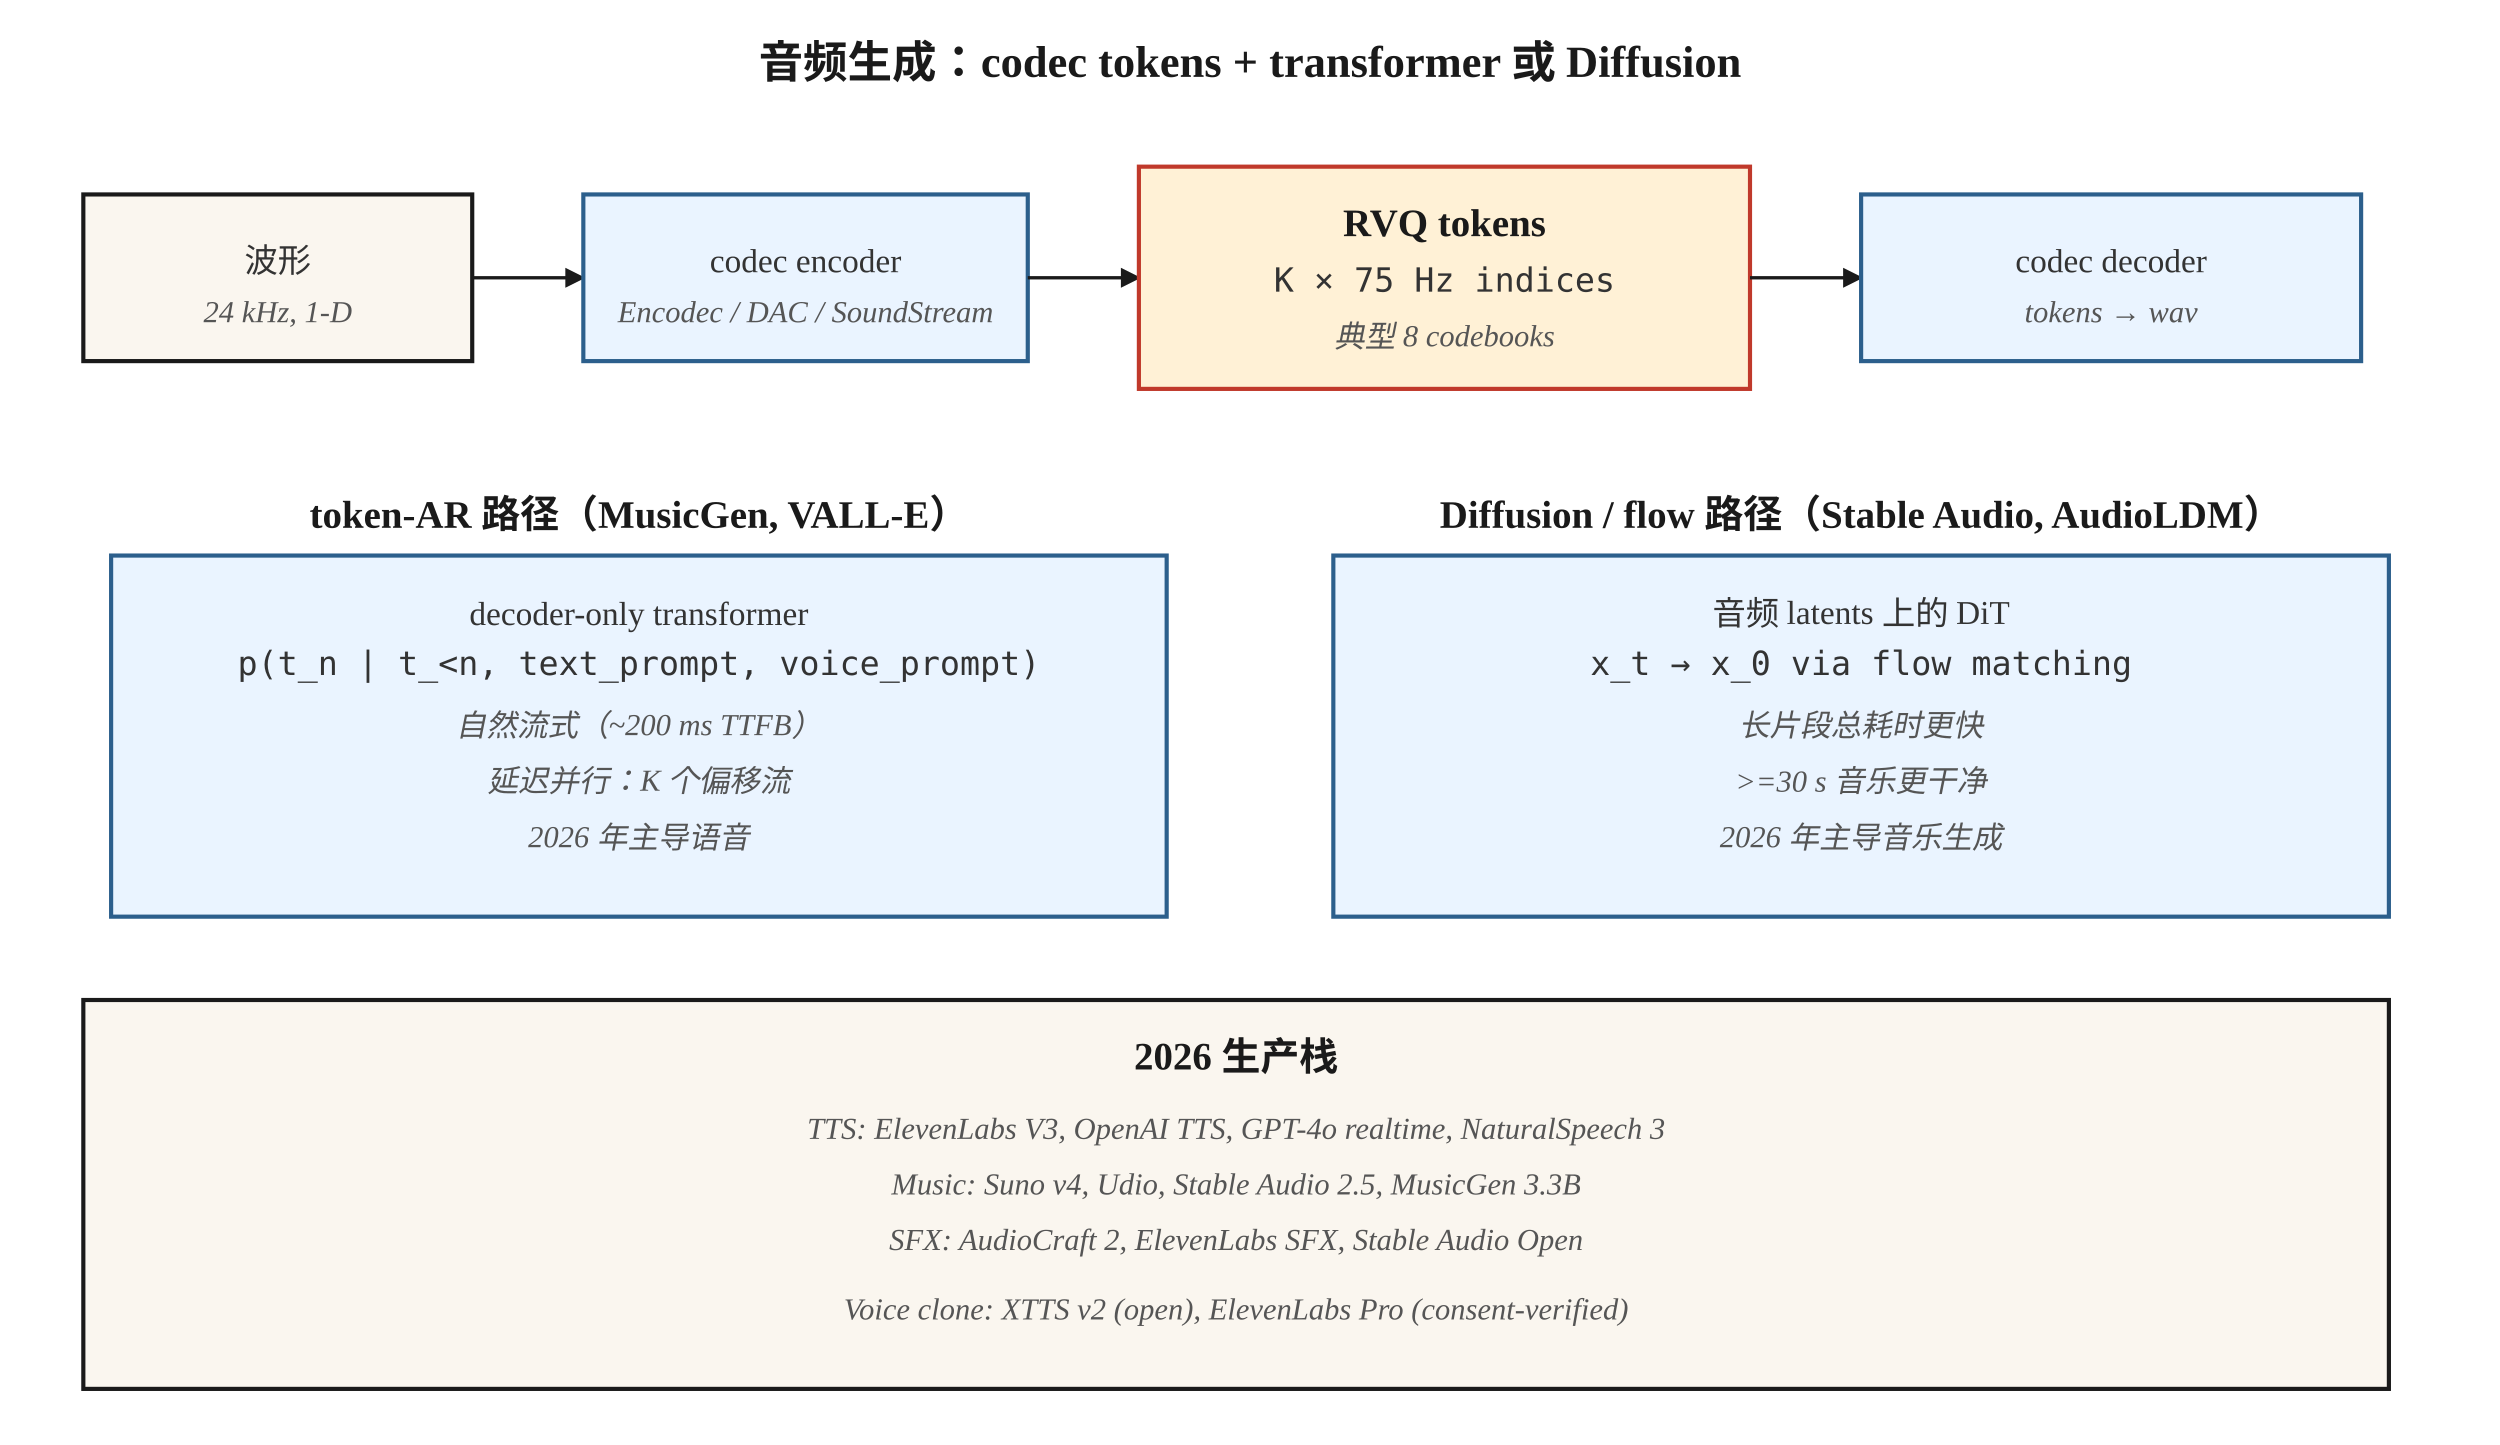
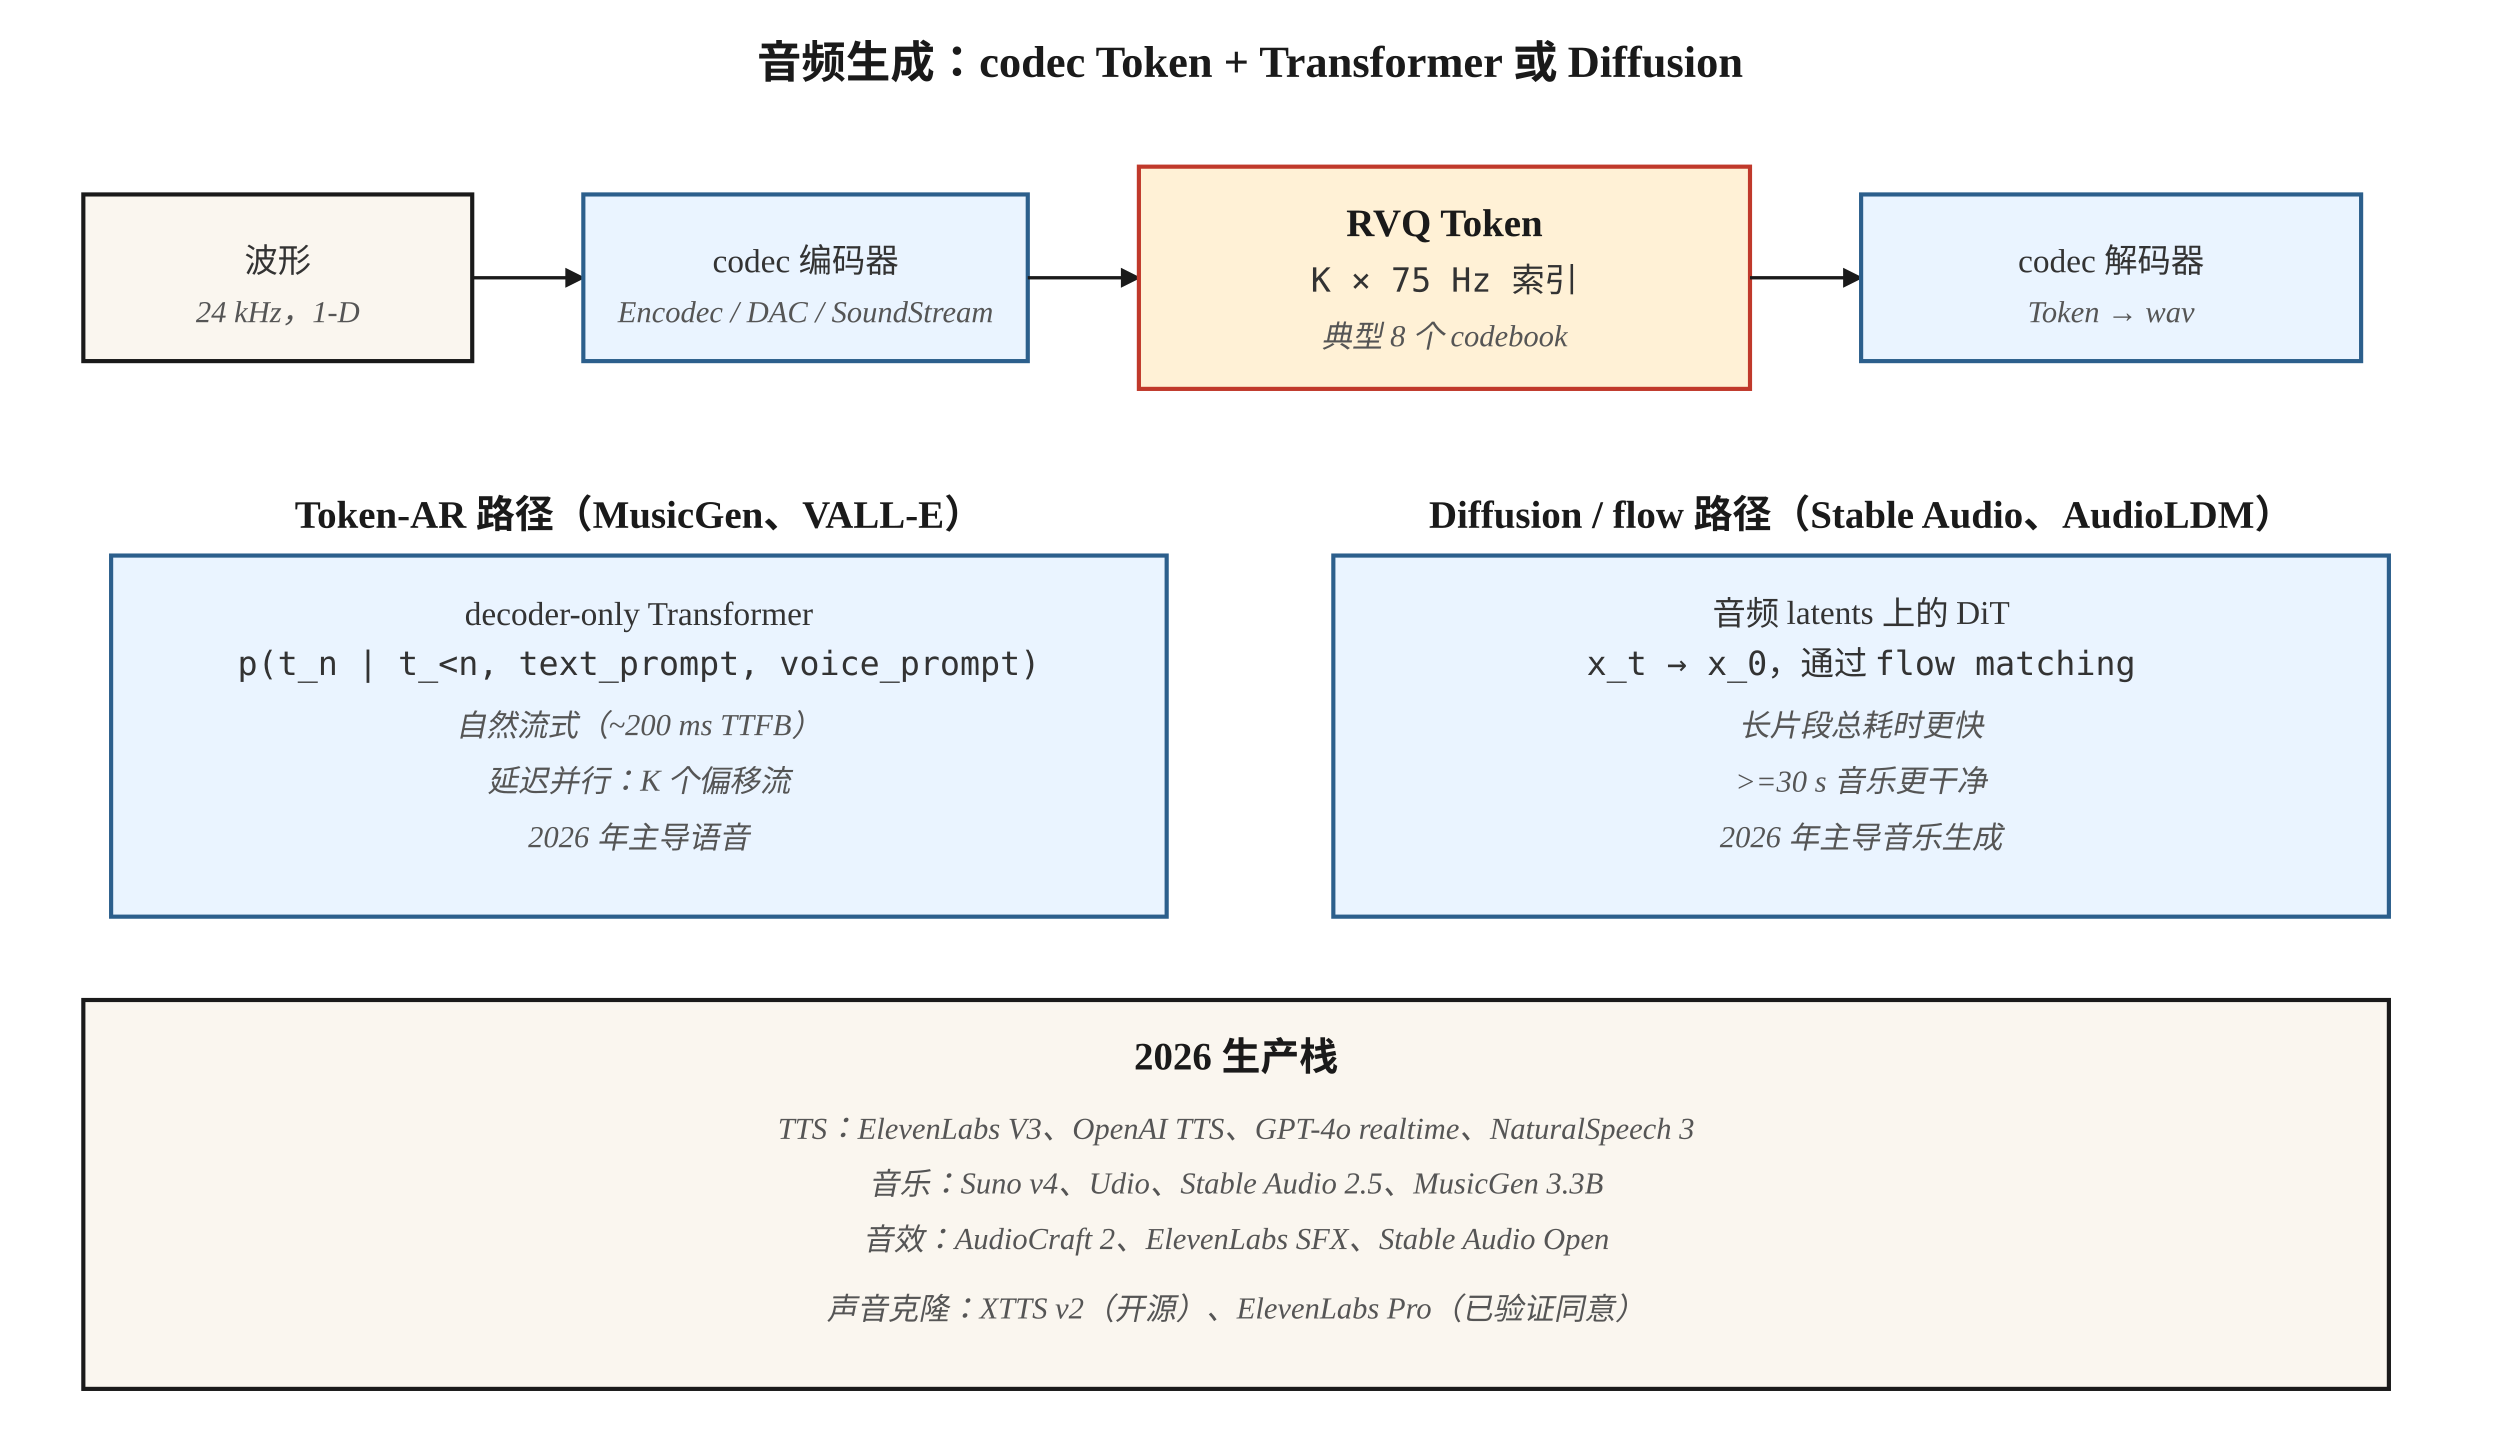
<svg xmlns="http://www.w3.org/2000/svg" viewBox="0 0 900 520" font-family="Georgia, 'Times New Roman', serif">
  <defs>
    <marker id="arrow" viewBox="0 0 10 10" refX="9" refY="5" markerWidth="6" markerHeight="6" orient="auto">
      <path d="M0,0 L10,5 L0,10 z" fill="#1a1a1a" />
    </marker>
    <style>
      .box { fill: #faf6ef; stroke: #1a1a1a; stroke-width: 1.5; }
      .hot { fill: #fff1d6; stroke: #c0392b; stroke-width: 1.5; }
      .cold { fill: #eaf4ff; stroke: #2c5f8c; stroke-width: 1.5; }
      .label { font-size: 14px; font-weight: 600; fill: #1a1a1a; }
      .content { font-size: 12px; fill: #333; }
      .mono { font-size: 12px; fill: #333; font-family: 'Menlo', monospace; }
      .caption { font-size: 11px; fill: #555; font-style: italic; }
      .title { font-size: 16px; font-weight: 700; fill: #1a1a1a; }
    </style>
  </defs>
-   <text x="450" y="28" text-anchor="middle" class="title">音频生成：codec tokens + transformer 或 Diffusion</text>
+   <text x="450" y="28" text-anchor="middle" class="title">音频生成：codec Token + Transformer 或 Diffusion</text>
  <rect x="30" y="70" width="140" height="60" class="box" />
  <text x="100" y="98" text-anchor="middle" class="content">波形</text>
-   <text x="100" y="116" text-anchor="middle" class="caption">24 kHz, 1-D</text>
+   <text x="100" y="116" text-anchor="middle" class="caption">24 kHz，1-D</text>
  <line x1="170" y1="100" x2="210" y2="100" stroke="#1a1a1a" stroke-width="1.2" marker-end="url(#arrow)" />
  <rect x="210" y="70" width="160" height="60" class="cold" />
-   <text x="290" y="98" text-anchor="middle" class="content">codec encoder</text>
+   <text x="290" y="98" text-anchor="middle" class="content">codec 编码器</text>
  <text x="290" y="116" text-anchor="middle" class="caption">Encodec / DAC / SoundStream</text>
  <line x1="370" y1="100" x2="410" y2="100" stroke="#1a1a1a" stroke-width="1.2" marker-end="url(#arrow)" />
  <rect x="410" y="60" width="220" height="80" class="hot" />
-   <text x="520" y="85" text-anchor="middle" class="label">RVQ tokens</text>
-   <text x="520" y="105" text-anchor="middle" class="mono">K × 75 Hz indices</text>
-   <text x="520" y="125" text-anchor="middle" class="caption">典型 8 codebooks</text>
+   <text x="520" y="85" text-anchor="middle" class="label">RVQ Token</text>
+   <text x="520" y="105" text-anchor="middle" class="mono">K × 75 Hz 索引</text>
+   <text x="520" y="125" text-anchor="middle" class="caption">典型 8 个 codebook</text>
  <line x1="630" y1="100" x2="670" y2="100" stroke="#1a1a1a" stroke-width="1.2" marker-end="url(#arrow)" />
  <rect x="670" y="70" width="180" height="60" class="cold" />
-   <text x="760" y="98" text-anchor="middle" class="content">codec decoder</text>
-   <text x="760" y="116" text-anchor="middle" class="caption">tokens → wav</text>
-   <text x="230" y="190" text-anchor="middle" class="label">token-AR 路径（MusicGen, VALL-E）</text>
+   <text x="760" y="98" text-anchor="middle" class="content">codec 解码器</text>
+   <text x="760" y="116" text-anchor="middle" class="caption">Token → wav</text>
+   <text x="230" y="190" text-anchor="middle" class="label">Token-AR 路径（MusicGen、VALL-E）</text>
  <rect x="40" y="200" width="380" height="130" class="cold" />
-   <text x="230" y="225" text-anchor="middle" class="content">decoder-only transformer</text>
+   <text x="230" y="225" text-anchor="middle" class="content">decoder-only Transformer</text>
  <text x="230" y="243" text-anchor="middle" class="mono">p(t_n | t_&lt;n, text_prompt, voice_prompt)</text>
  <text x="230" y="265" text-anchor="middle" class="caption">自然流式（~200 ms TTFB）</text>
  <text x="230" y="285" text-anchor="middle" class="caption">延迟并行：K 个偏移流</text>
  <text x="230" y="305" text-anchor="middle" class="caption">2026 年主导语音</text>
-   <text x="670" y="190" text-anchor="middle" class="label">Diffusion / flow 路径（Stable Audio, AudioLDM）</text>
+   <text x="670" y="190" text-anchor="middle" class="label">Diffusion / flow 路径（Stable Audio、AudioLDM）</text>
  <rect x="480" y="200" width="380" height="130" class="cold" />
  <text x="670" y="225" text-anchor="middle" class="content">音频 latents 上的 DiT</text>
-   <text x="670" y="243" text-anchor="middle" class="mono">x_t → x_0 via flow matching</text>
+   <text x="670" y="243" text-anchor="middle" class="mono">x_t → x_0，通过 flow matching</text>
  <text x="670" y="265" text-anchor="middle" class="caption">长片段总耗时更快</text>
  <text x="670" y="285" text-anchor="middle" class="caption">&gt;=30 s 音乐更干净</text>
  <text x="670" y="305" text-anchor="middle" class="caption">2026 年主导音乐生成</text>
  <rect x="30" y="360" width="830" height="140" class="box" />
  <text x="445" y="385" text-anchor="middle" class="label">2026 生产栈</text>
-   <text x="445" y="410" text-anchor="middle" class="caption">TTS: ElevenLabs V3, OpenAI TTS, GPT-4o realtime, NaturalSpeech 3</text>
-   <text x="445" y="430" text-anchor="middle" class="caption">Music: Suno v4, Udio, Stable Audio 2.5, MusicGen 3.3B</text>
-   <text x="445" y="450" text-anchor="middle" class="caption">SFX: AudioCraft 2, ElevenLabs SFX, Stable Audio Open</text>
-   <text x="445" y="475" text-anchor="middle" class="caption">Voice clone: XTTS v2 (open), ElevenLabs Pro (consent-verified)</text>
+   <text x="445" y="410" text-anchor="middle" class="caption">TTS：ElevenLabs V3、OpenAI TTS、GPT-4o realtime、NaturalSpeech 3</text>
+   <text x="445" y="430" text-anchor="middle" class="caption">音乐：Suno v4、Udio、Stable Audio 2.5、MusicGen 3.3B</text>
+   <text x="445" y="450" text-anchor="middle" class="caption">音效：AudioCraft 2、ElevenLabs SFX、Stable Audio Open</text>
+   <text x="445" y="475" text-anchor="middle" class="caption">声音克隆：XTTS v2（开源）、ElevenLabs Pro（已验证同意）</text>
</svg>
